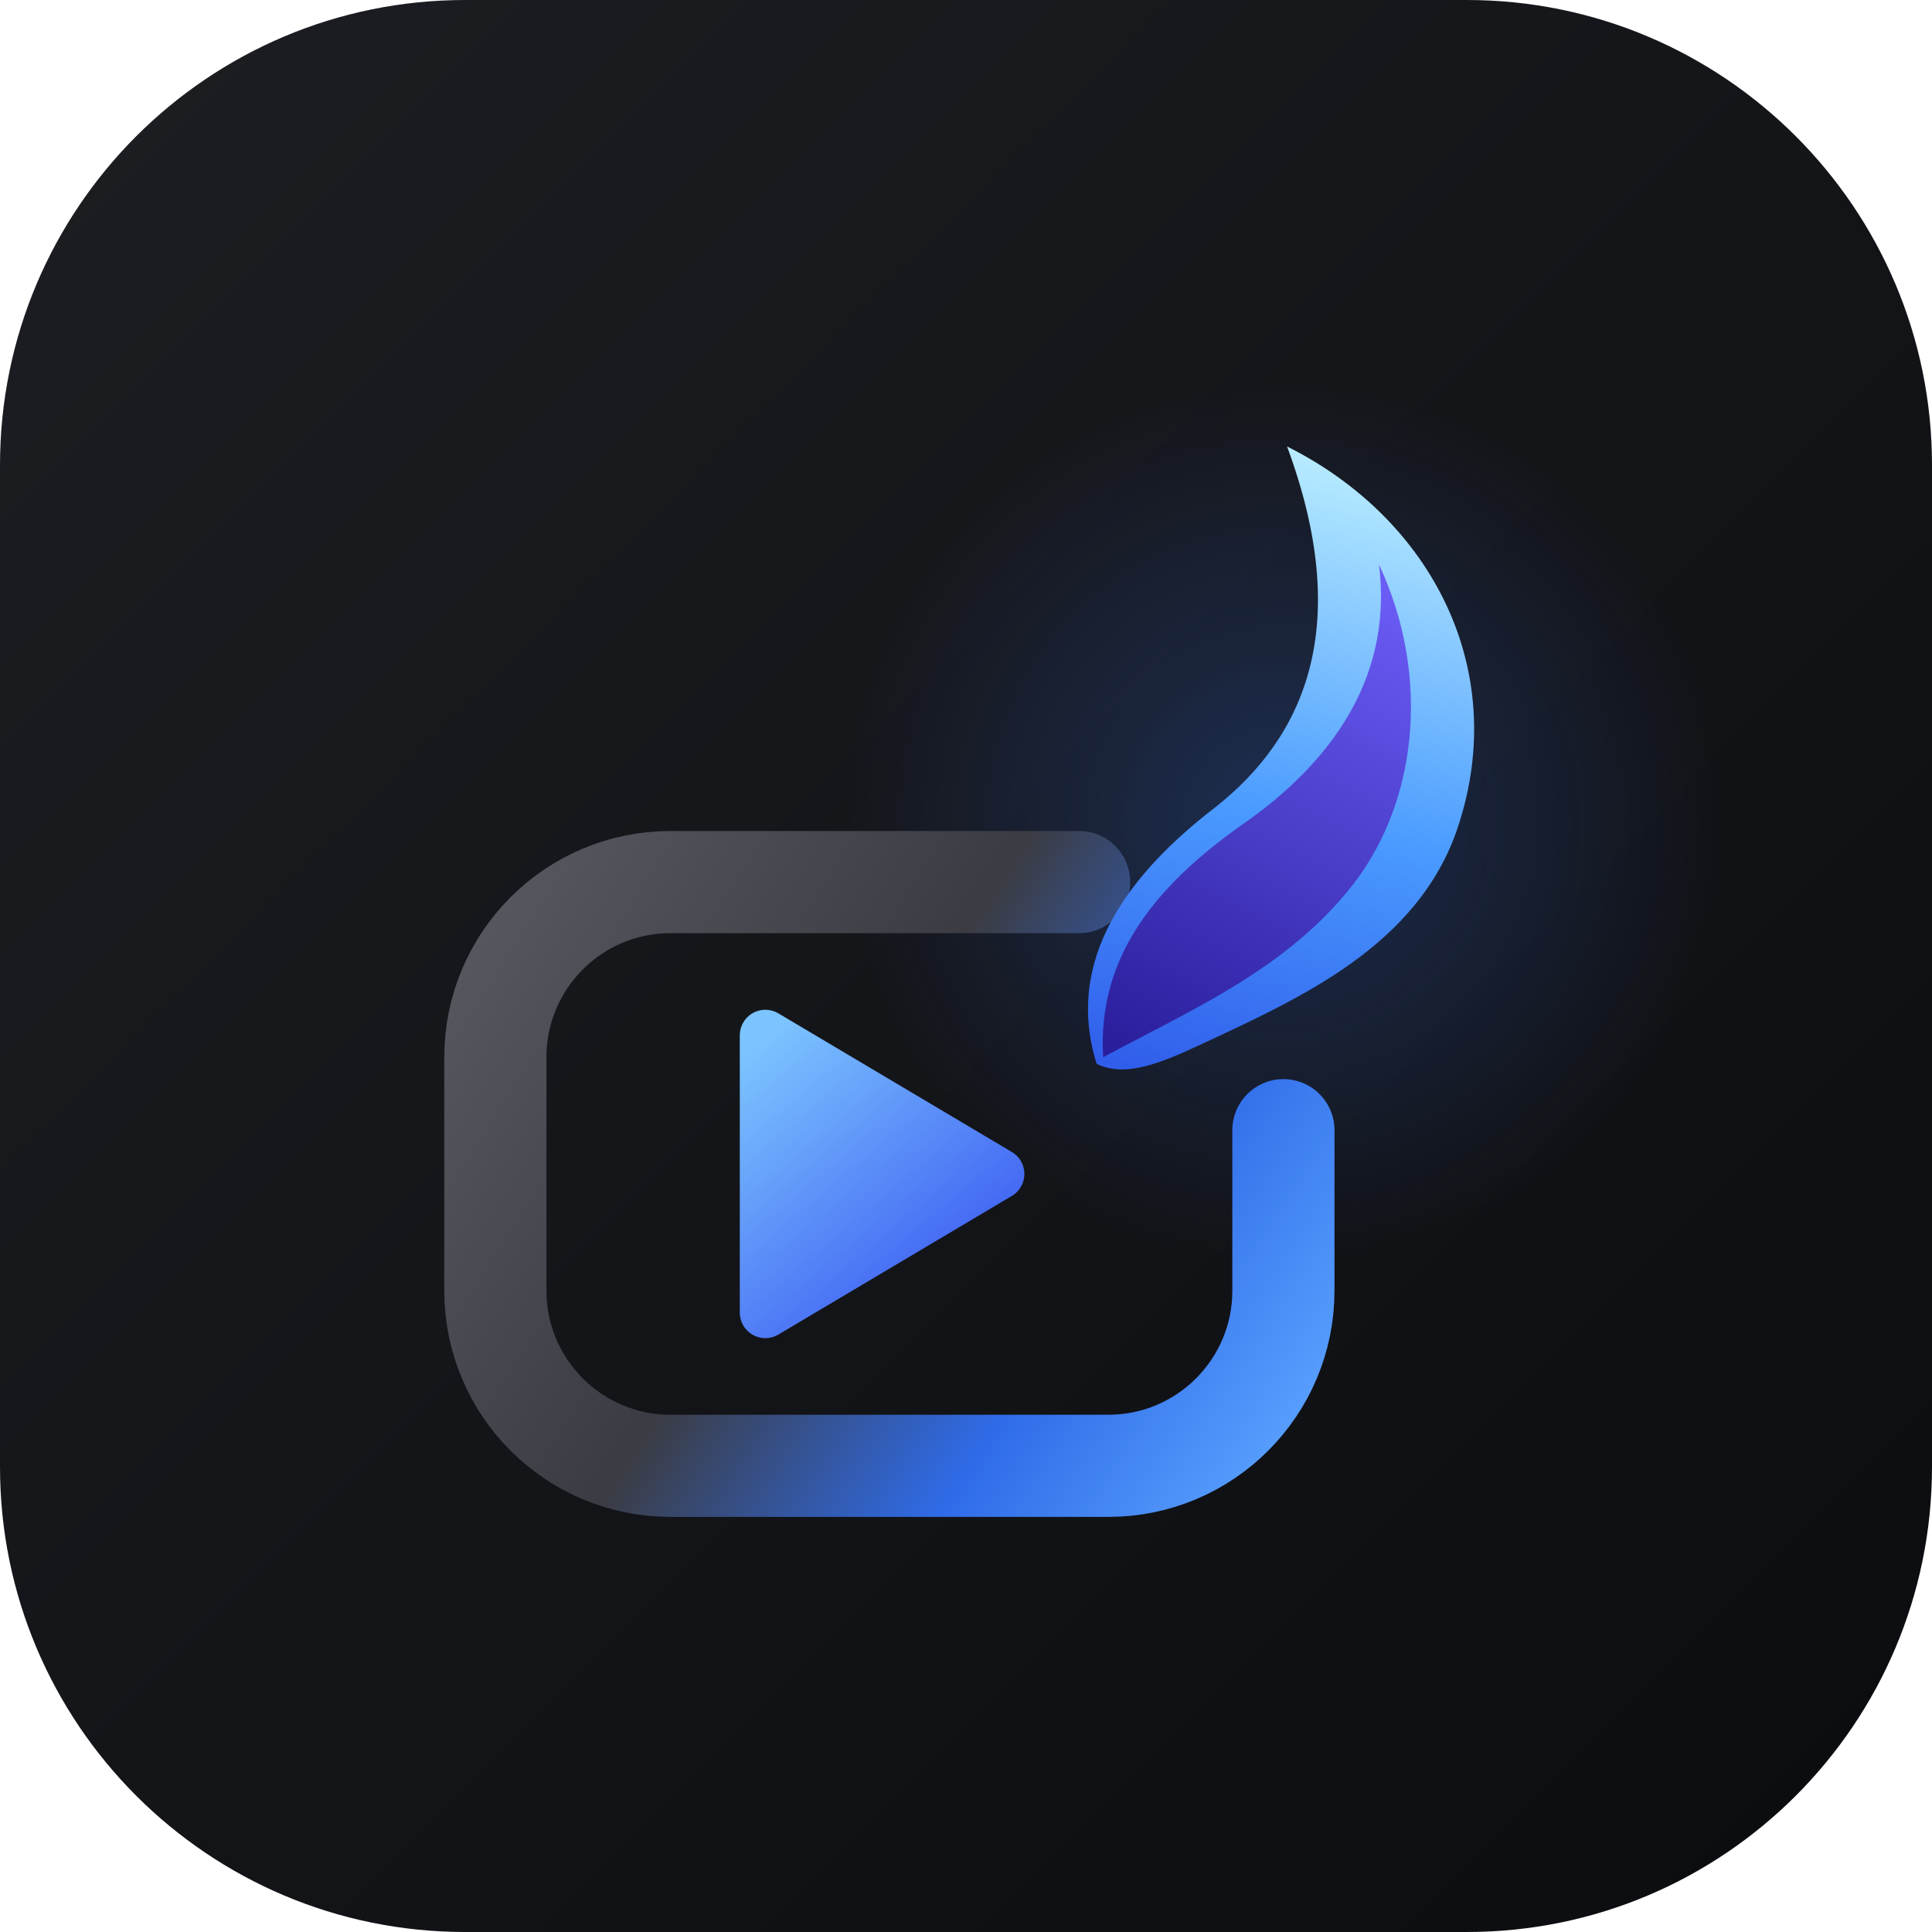
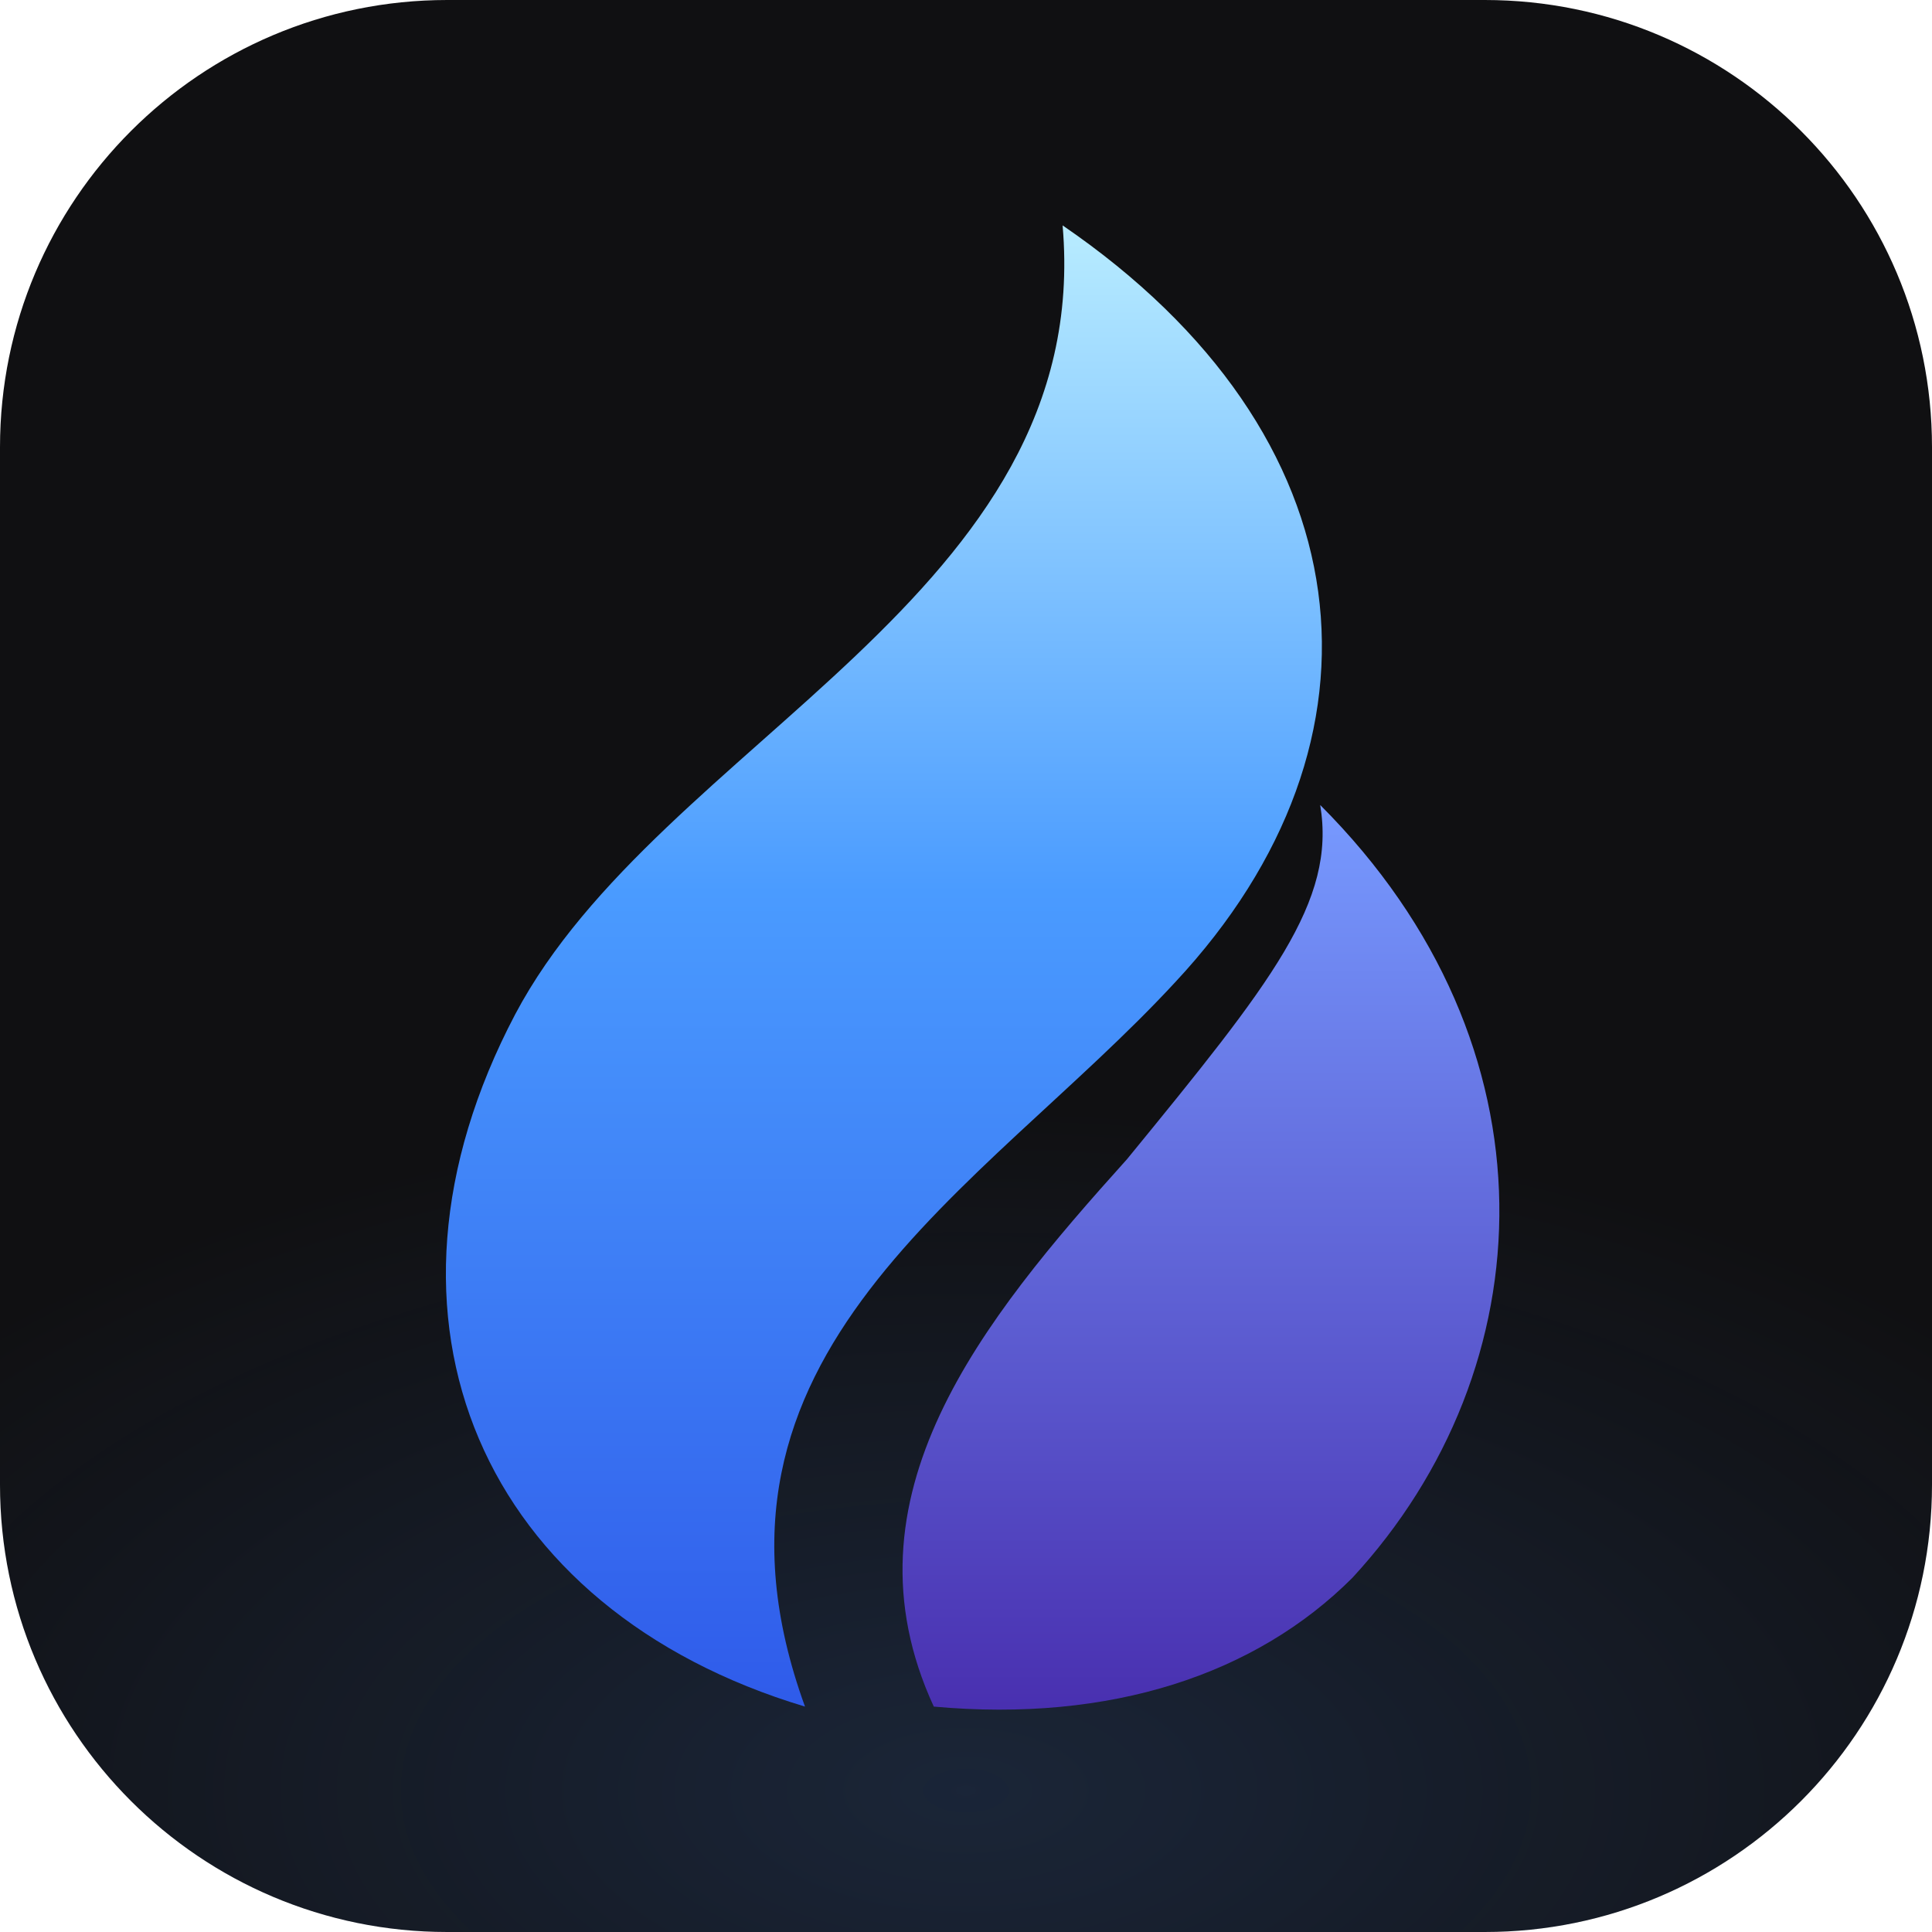
<svg xmlns="http://www.w3.org/2000/svg" width="512" height="512" viewBox="0 0 108 108">
  <defs>
-     <linearGradient id="frame" gradientUnits="userSpaceOnUse" x1="18" y1="40" x2="74" y2="76">
-       <stop offset="0" stop-color="#55565E" />
-       <stop offset="0.42" stop-color="#3B3C43" />
-       <stop offset="0.72" stop-color="#2F6BE8" />
-       <stop offset="1" stop-color="#5AA2FF" />
-     </linearGradient>
-     <linearGradient id="play" gradientUnits="userSpaceOnUse" x1="36.5" y1="48.5" x2="52.5" y2="67.5">
-       <stop offset="0" stop-color="#7CC4FF" />
-       <stop offset="1" stop-color="#3550F0" />
-     </linearGradient>
-     <linearGradient id="flameA" gradientUnits="userSpaceOnUse" x1="73.5" y1="3.5" x2="62" y2="52">
+     <linearGradient id="flameA" gradientUnits="userSpaceOnUse" x1="50" y1="4" x2="50" y2="96">
      <stop offset="0" stop-color="#B8ECFF" />
-       <stop offset="0.55" stop-color="#4A9BFF" />
+       <stop offset="0.45" stop-color="#4A9BFF" />
      <stop offset="1" stop-color="#2F5BEA" />
    </linearGradient>
-     <linearGradient id="flameB" gradientUnits="userSpaceOnUse" x1="80" y1="14" x2="62" y2="50">
-       <stop offset="0" stop-color="#6A5CF5" />
-       <stop offset="1" stop-color="#2A1E9C" />
+     <linearGradient id="flameB" gradientUnits="userSpaceOnUse" x1="50" y1="40" x2="50" y2="96">
+       <stop offset="0" stop-color="#779AFF" />
+       <stop offset="1" stop-color="#4930B0" />
    </linearGradient>
-     <radialGradient id="glow" gradientUnits="userSpaceOnUse" cx="72" cy="34" r="30">
-       <stop offset="0" stop-color="#3B7BFF" stop-opacity="0.25" />
-       <stop offset="1" stop-color="#3B7BFF" stop-opacity="0.00" />
+     <radialGradient id="glow">
+       <stop stop-color="#4F94FF" stop-opacity=".16" />
+       <stop offset="1" stop-color="#4F94FF" stop-opacity="0" />
    </radialGradient>
  </defs>
-   <linearGradient id="ibg" x1="0" y1="0" x2="1" y2="1">
-     <stop offset="0" stop-color="#1D1E23" />
-     <stop offset="1" stop-color="#0B0C0F" />
-   </linearGradient>
-   <clipPath id="m">
-     <rect width="108" height="108" rx="26" />
+   <clipPath id="mask">
+     <rect width="108" height="108" rx="25" />
  </clipPath>
-   <g clip-path="url(#m)">
-     <rect width="108" height="108" fill="url(#ibg)" />
-     <g transform="translate(13.00658 18.30921) scale(0.8157895)">
-       <circle cx="72" cy="34" r="30" fill="url(#glow)" />
-       <path d="M58,38 H30 A12,12 0 0 0 18,50 V66 A12,12 0 0 0 30,78 H60 A12,12 0 0 0 72,66 V55" fill="none" stroke="url(#frame)" stroke-width="7" stroke-linecap="round" />
-       <path d="M36.5 48.5 L36.5 67.5 L52.5 58 Z" fill="url(#play)" stroke="url(#play)" stroke-width="3.5" stroke-linejoin="round" />
-       <g transform="translate(61 50) scale(0.9) translate(-61 -50)">
-         <path d="M59 50.5 C56.5 42.5 61.5 36 68 31 C75 25.5 78.5 17 73.5 3.5 C84.5 9 90.5 20.5 86.5 32.5 C83.5 41.5 74.5 45.5 67 49 C64 50.4 61.2 51.6 59 50.5 Z" fill="url(#flameA)" />
-         <path d="M59.5 50 C59 42 64 36.5 70.5 32 C77.5 27 81.5 20.5 80.5 12.5 C84.5 21 83.5 31 78 37.5 C73 43.5 66 46.5 59.5 50 Z" fill="url(#flameB)" />
-       </g>
+   <g clip-path="url(#mask)">
+     <rect width="108" height="108" fill="#101012" />
+     <ellipse cx="54" cy="100" rx="75" ry="38" fill="url(#glow)" />
+     <g transform="translate(9.0 9.0) scale(0.9)">
+       <path d="M56 4 C75 17 77 36 63 51 C51 64 32 74 40 96 C20 90 12 72 22 53 C31 36 58 27 56 4 Z" fill="url(#flameA)" />
+       <path d="M72 40 C87 55 86 75 74 88 C68 94 59 97 48 96 C42 83 51 72 60 62 C69 51 73 46 72 40 Z" fill="url(#flameB)" />
    </g>
  </g>
</svg>
